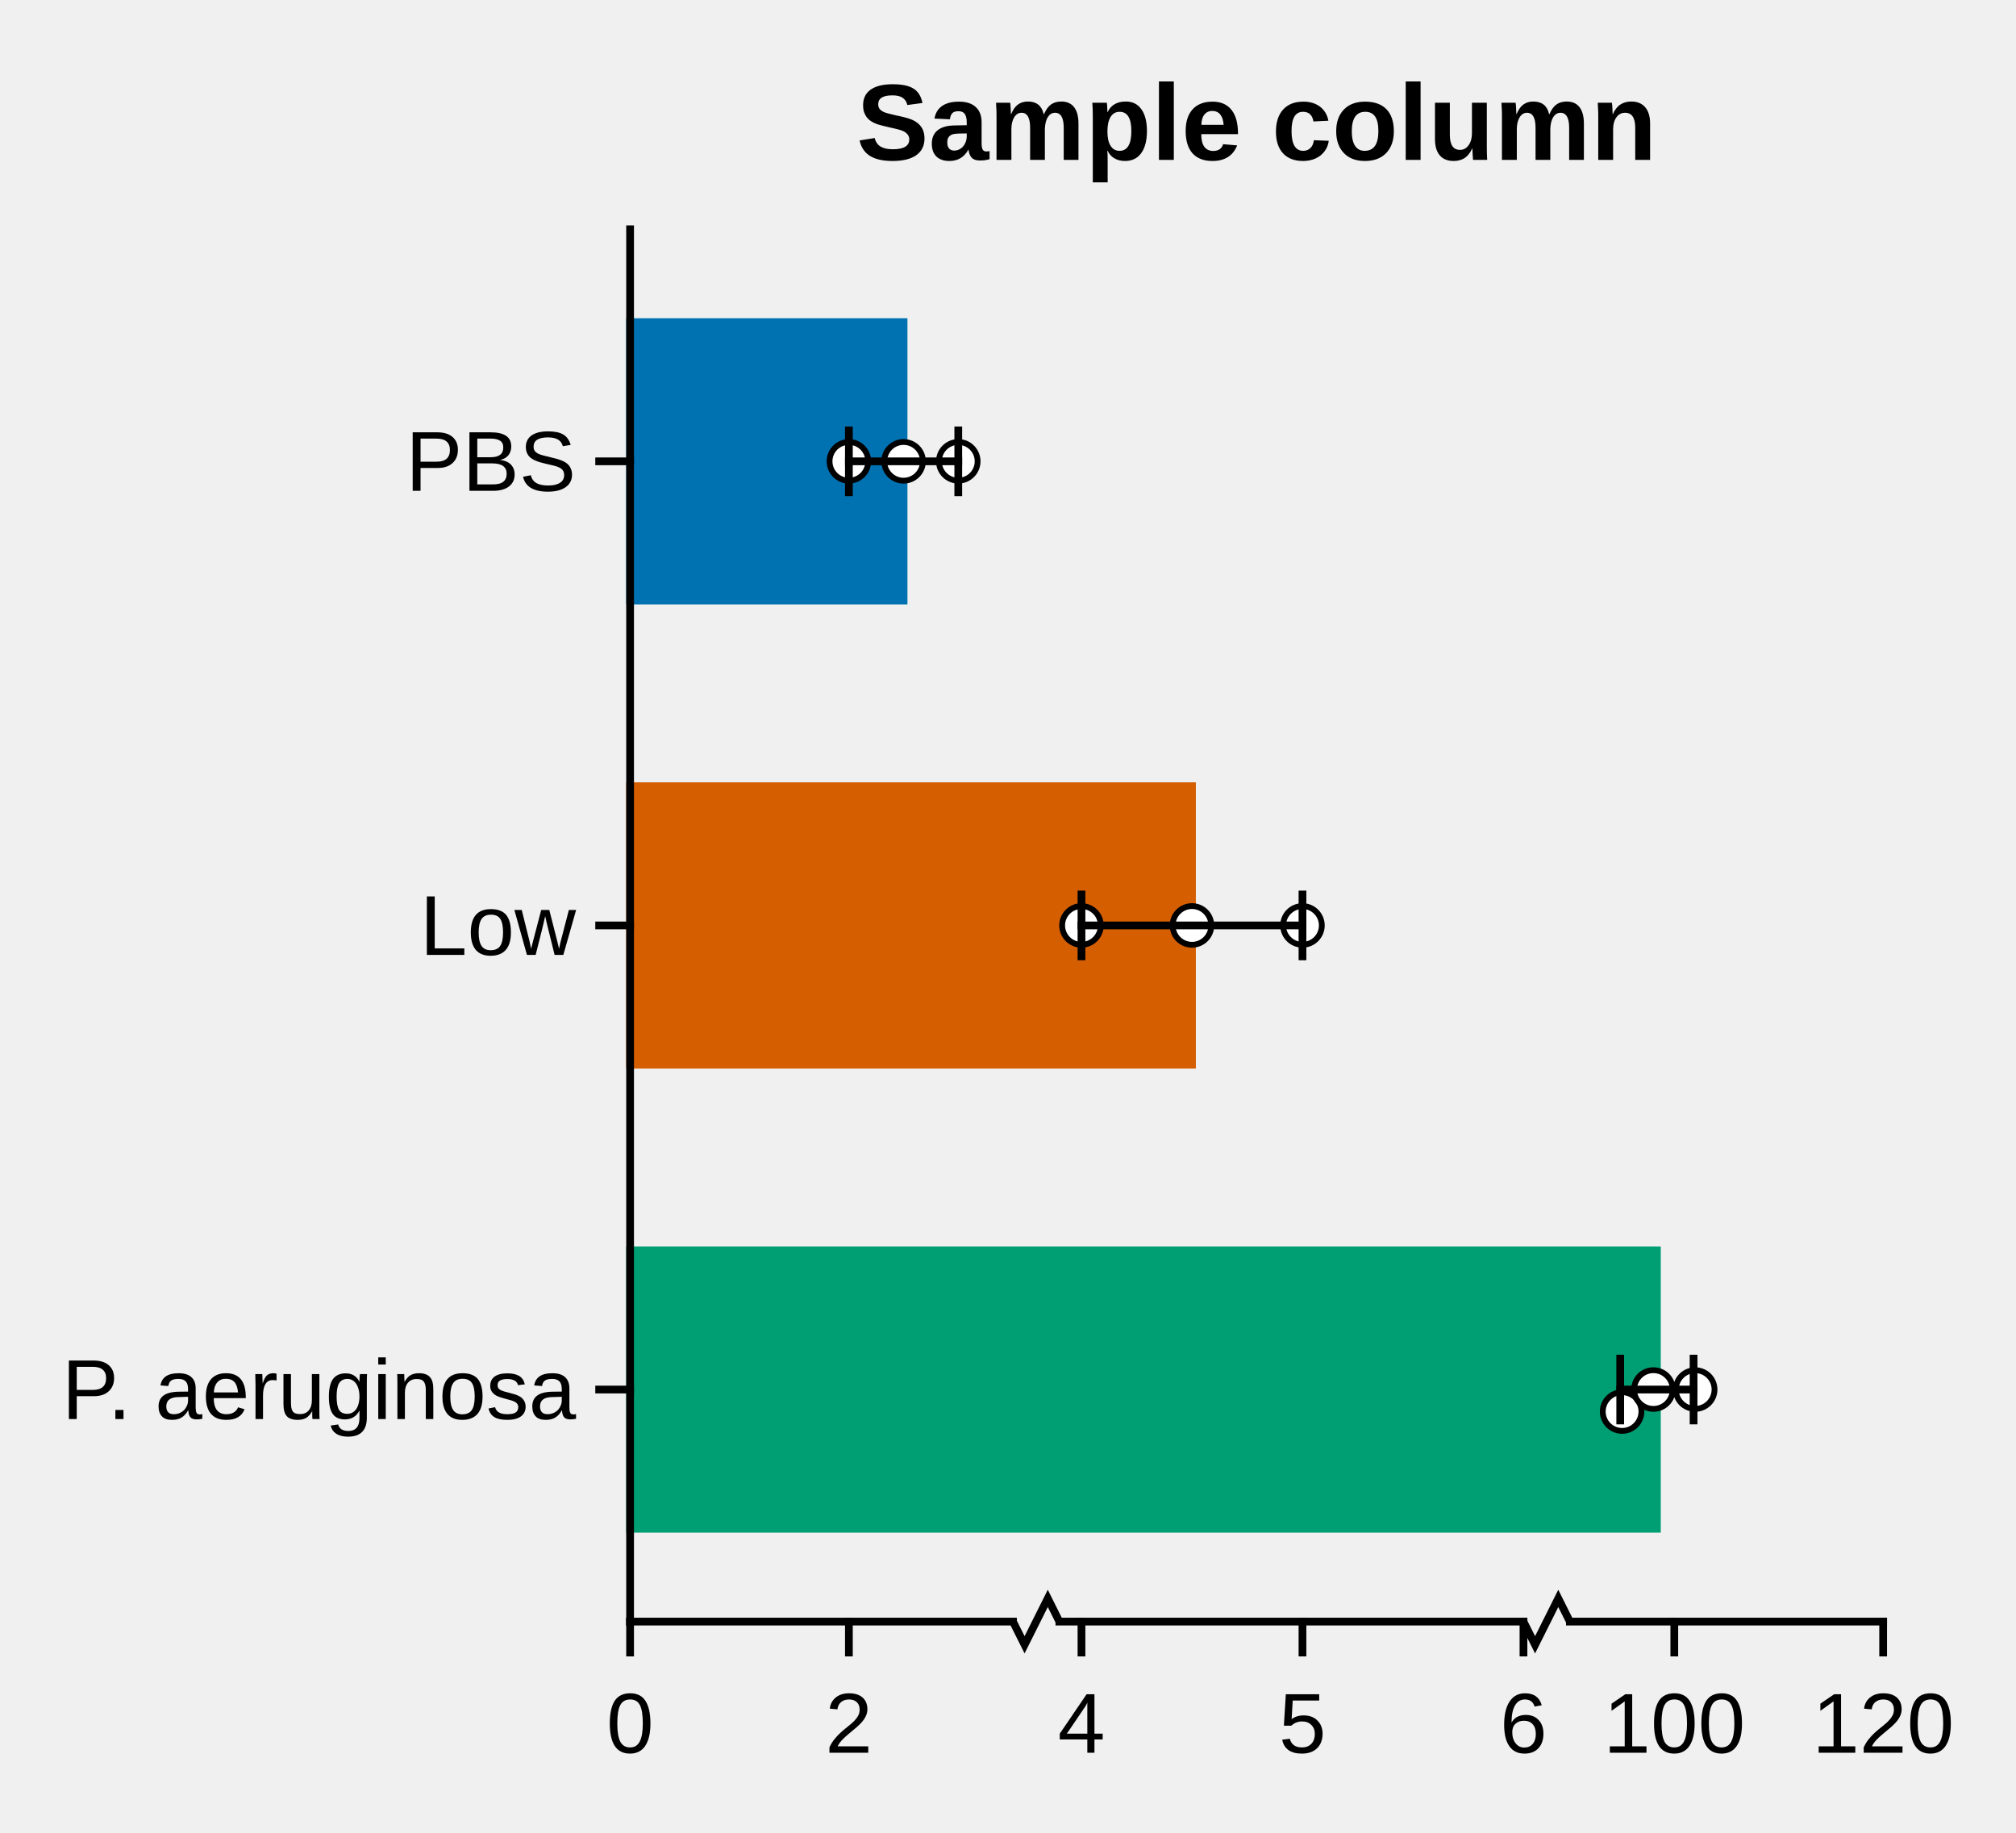
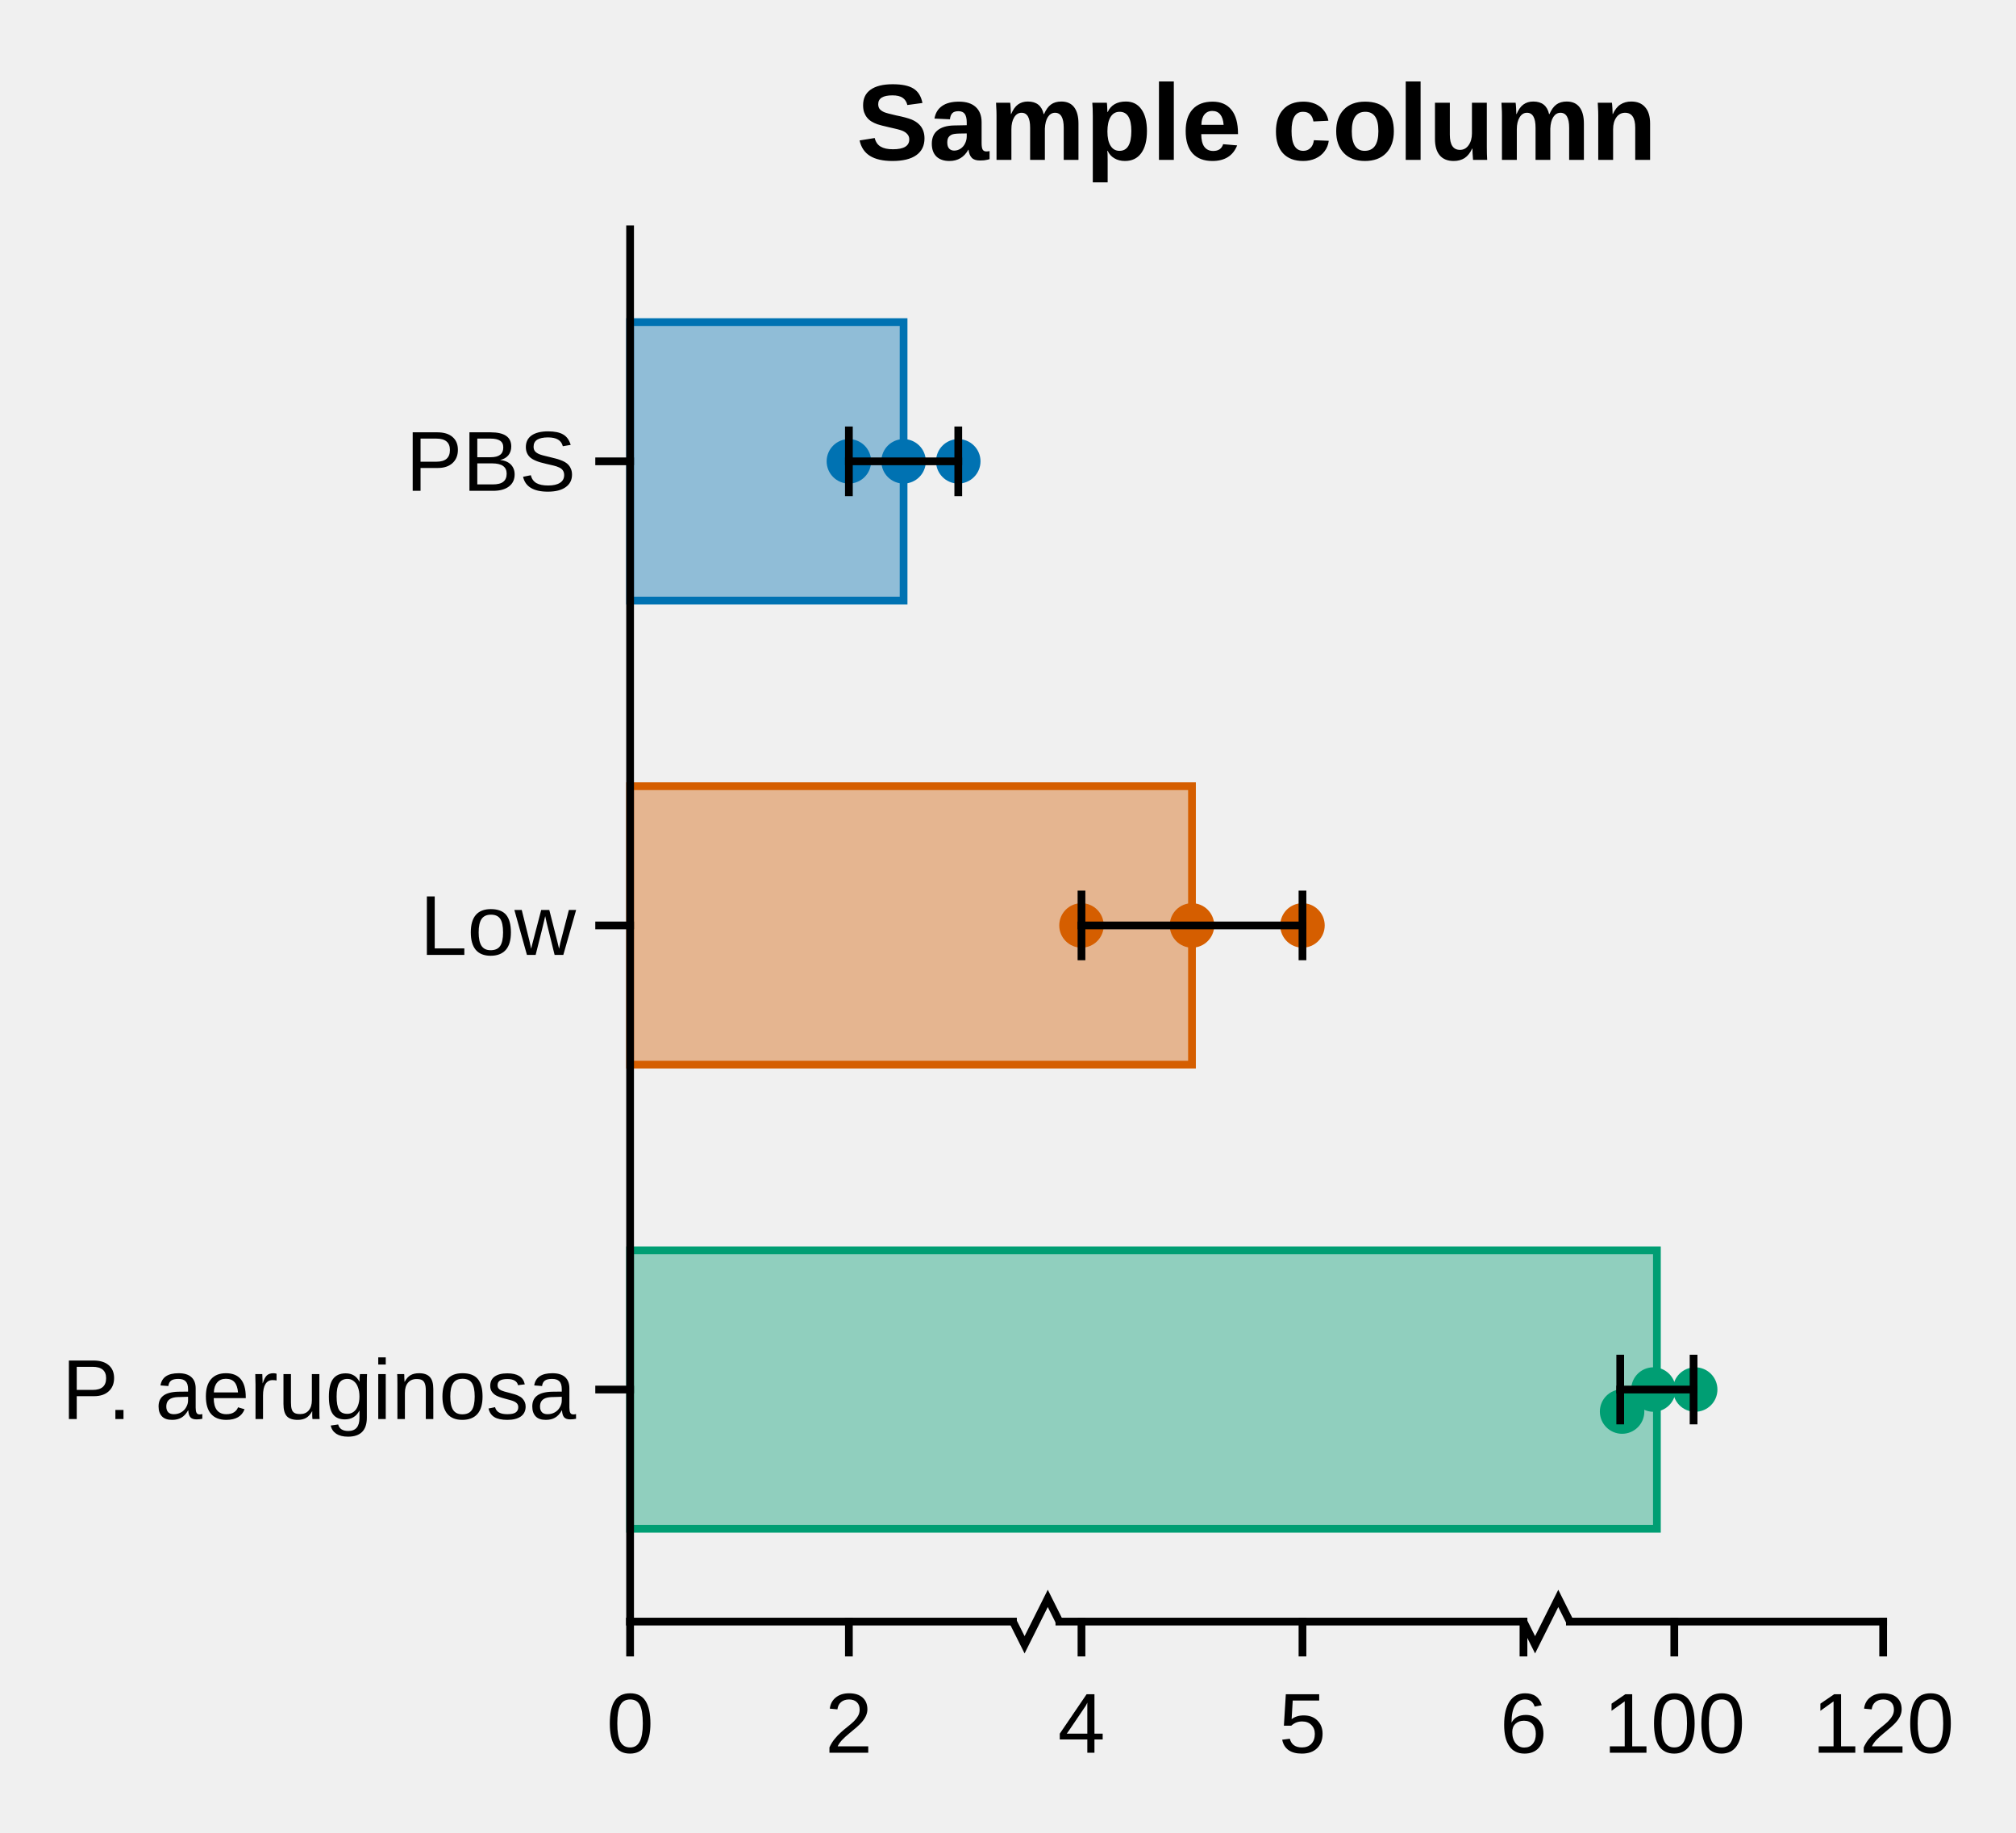
<svg xmlns="http://www.w3.org/2000/svg" width="260.638pt" height="236.93pt" viewBox="0 0 260.638 236.93">
  <g data-id="graph">
    <g data-id="title">
      <text fill="#000000" xml:space="preserve">
        <tspan x="110.728" y="20.674" font-family="'PS Liberation Sans', 'Liberation Sans', Arial, Helvetica, sans-serif" font-size="14" font-weight="bold">Sample column</tspan>
      </text>
    </g>
    <g data-id="series">
      <g data-id="layer/bars">
        <g data-id="series/a/bar">
-           <rect x="81.462" y="41.641" width="35.357" height="36" fill="#0072b2" stroke="#0072b2" stroke-width="1" />
+           <rect x="81.462" y="41.641" width="35.357" height="36" fill="#0072b2" fill-opacity="0.4" stroke="#0072b2" stroke-width="1" />
        </g>
        <g data-id="series/b/bar">
-           <rect x="81.462" y="101.641" width="72.643" height="36" fill="#d55e00" stroke="#d55e00" stroke-width="1" />
+           <rect x="81.462" y="101.641" width="72.643" height="36" fill="#d55e00" fill-opacity="0.4" stroke="#d55e00" stroke-width="1" />
        </g>
        <g data-id="series/c/bar">
-           <rect x="81.462" y="161.641" width="132.75" height="36" fill="#009e73" stroke="#009e73" stroke-width="1" />
+           <rect x="81.462" y="161.641" width="132.75" height="36" fill="#009e73" fill-opacity="0.4" stroke="#009e73" stroke-width="1" />
        </g>
      </g>
      <g data-id="layer/points">
        <g data-id="series/a/point/0">
-           <path d="M107.248,59.641a2.5,2.5 0 1,0 5,0a2.5,2.5 0 1,0 -5,0Z" fill="#ffffff" stroke="#000000" stroke-width="0.75" />
+           <path d="M107.248,59.641a2.5,2.5 0 1,0 5,0a2.5,2.5 0 1,0 -5,0Z" fill="#0072b2" stroke="#0072b2" stroke-width="0.75" />
        </g>
        <g data-id="series/a/point/1">
-           <path d="M121.39,59.641a2.5,2.5 0 1,0 5,0a2.5,2.5 0 1,0 -5,0Z" fill="#ffffff" stroke="#000000" stroke-width="0.75" />
+           <path d="M121.39,59.641a2.5,2.5 0 1,0 5,0a2.5,2.5 0 1,0 -5,0Z" fill="#0072b2" stroke="#0072b2" stroke-width="0.75" />
        </g>
        <g data-id="series/a/point/2">
-           <path d="M114.319,59.641a2.5,2.5 0 1,0 5,0a2.5,2.5 0 1,0 -5,0Z" fill="#ffffff" stroke="#000000" stroke-width="0.75" />
+           <path d="M114.319,59.641a2.5,2.5 0 1,0 5,0a2.5,2.5 0 1,0 -5,0Z" fill="#0072b2" stroke="#0072b2" stroke-width="0.75" />
        </g>
        <g data-id="series/b/point/0">
-           <path d="M137.319,119.641a2.5,2.5 0 1,0 5,0a2.5,2.5 0 1,0 -5,0Z" fill="#ffffff" stroke="#000000" stroke-width="0.75" />
+           <path d="M137.319,119.641a2.5,2.5 0 1,0 5,0a2.5,2.5 0 1,0 -5,0Z" fill="#d55e00" stroke="#d55e00" stroke-width="0.75" />
        </g>
        <g data-id="series/b/point/1">
-           <path d="M165.89,119.641a2.5,2.5 0 1,0 5,0a2.5,2.5 0 1,0 -5,0Z" fill="#ffffff" stroke="#000000" stroke-width="0.75" />
+           <path d="M165.89,119.641a2.5,2.5 0 1,0 5,0a2.5,2.5 0 1,0 -5,0Z" fill="#d55e00" stroke="#d55e00" stroke-width="0.75" />
        </g>
        <g data-id="series/b/point/2">
-           <path d="M151.605,119.641a2.5,2.5 0 1,0 5,0a2.5,2.5 0 1,0 -5,0Z" fill="#ffffff" stroke="#000000" stroke-width="0.75" />
+           <path d="M151.605,119.641a2.5,2.5 0 1,0 5,0a2.5,2.5 0 1,0 -5,0Z" fill="#d55e00" stroke="#d55e00" stroke-width="0.75" />
        </g>
        <g data-id="series/c/point/0">
-           <path d="M207.212,182.487a2.5,2.5 0 1,0 5,0a2.5,2.5 0 1,0 -5,0Z" fill="#ffffff" stroke="#000000" stroke-width="0.75" />
+           <path d="M207.212,182.487a2.5,2.5 0 1,0 5,0a2.5,2.5 0 1,0 -5,0Z" fill="#009e73" stroke="#009e73" stroke-width="0.75" />
        </g>
        <g data-id="series/c/point/1">
-           <path d="M216.662,179.641a2.5,2.5 0 1,0 5,0a2.5,2.5 0 1,0 -5,0Z" fill="#ffffff" stroke="#000000" stroke-width="0.75" />
+           <path d="M216.662,179.641a2.5,2.5 0 1,0 5,0a2.5,2.5 0 1,0 -5,0Z" fill="#009e73" stroke="#009e73" stroke-width="0.75" />
        </g>
        <g data-id="series/c/point/2">
-           <path d="M211.262,179.641a2.5,2.5 0 1,0 5,0a2.5,2.5 0 1,0 -5,0Z" fill="#ffffff" stroke="#000000" stroke-width="0.75" />
+           <path d="M211.262,179.641a2.5,2.5 0 1,0 5,0a2.5,2.5 0 1,0 -5,0Z" fill="#009e73" stroke="#009e73" stroke-width="0.75" />
        </g>
      </g>
      <g data-id="layer/error">
        <g data-id="series/a/error">
          <g data-id="series/a/error/0">
            <line x1="123.89" y1="59.641" x2="109.748" y2="59.641" stroke="#000000" stroke-width="1" stroke-linecap="square" />
          </g>
          <g data-id="series/a/error/1">
            <line x1="123.89" y1="55.641" x2="123.89" y2="63.641" stroke="#000000" stroke-width="1" stroke-linecap="square" />
          </g>
          <g data-id="series/a/error/2">
            <line x1="109.748" y1="55.641" x2="109.748" y2="63.641" stroke="#000000" stroke-width="1" stroke-linecap="square" />
          </g>
        </g>
        <g data-id="series/b/error">
          <g data-id="series/b/error/0">
            <line x1="168.39" y1="119.641" x2="139.819" y2="119.641" stroke="#000000" stroke-width="1" stroke-linecap="square" />
          </g>
          <g data-id="series/b/error/1">
            <line x1="168.39" y1="115.641" x2="168.39" y2="123.641" stroke="#000000" stroke-width="1" stroke-linecap="square" />
          </g>
          <g data-id="series/b/error/2">
            <line x1="139.819" y1="115.641" x2="139.819" y2="123.641" stroke="#000000" stroke-width="1" stroke-linecap="square" />
          </g>
        </g>
        <g data-id="series/c/error">
          <g data-id="series/c/error/0">
            <line x1="218.953" y1="179.641" x2="209.471" y2="179.641" stroke="#000000" stroke-width="1" stroke-linecap="square" />
          </g>
          <g data-id="series/c/error/1">
            <line x1="218.953" y1="175.641" x2="218.953" y2="183.641" stroke="#000000" stroke-width="1" stroke-linecap="square" />
          </g>
          <g data-id="series/c/error/2">
            <line x1="209.471" y1="175.641" x2="209.471" y2="183.641" stroke="#000000" stroke-width="1" stroke-linecap="square" />
          </g>
        </g>
      </g>
    </g>
    <g data-id="axis/x">
      <g data-id="axis/x/line">
        <line x1="81.462" y1="209.641" x2="81.462" y2="29.641" stroke="#000000" stroke-width="1" stroke-linecap="square" />
      </g>
      <g data-id="axis/x/tick/0">
        <line x1="81.462" y1="59.641" x2="77.462" y2="59.641" stroke="#000000" stroke-width="1" stroke-linecap="square" />
      </g>
      <g data-id="axis/x/tickLabel/0">
        <text fill="#000000" xml:space="preserve">
          <tspan x="52.451" y="63.454" font-family="'PS Liberation Sans', 'Liberation Sans', Arial, Helvetica, sans-serif" font-size="11">PBS</tspan>
        </text>
      </g>
      <g data-id="axis/x/tick/1">
        <line x1="81.462" y1="119.641" x2="77.462" y2="119.641" stroke="#000000" stroke-width="1" stroke-linecap="square" />
      </g>
      <g data-id="axis/x/tickLabel/1">
        <text fill="#000000" xml:space="preserve">
          <tspan x="54.283" y="123.454" font-family="'PS Liberation Sans', 'Liberation Sans', Arial, Helvetica, sans-serif" font-size="11">Low</tspan>
        </text>
      </g>
      <g data-id="axis/x/tick/2">
        <line x1="81.462" y1="179.641" x2="77.462" y2="179.641" stroke="#000000" stroke-width="1" stroke-linecap="square" />
      </g>
      <g data-id="axis/x/tickLabel/2">
        <text fill="#000000" xml:space="preserve">
          <tspan x="8" y="183.454" font-family="'PS Liberation Sans', 'Liberation Sans', Arial, Helvetica, sans-serif" font-size="11">P. aeruginosa</tspan>
        </text>
      </g>
    </g>
    <g data-id="axis/y">
      <g data-id="axis/y/line">
        <g data-id="axis/y/line/0">
          <line x1="81.462" y1="209.641" x2="130.962" y2="209.641" stroke="#000000" stroke-width="1" stroke-linecap="square" />
        </g>
        <g data-id="axis/y/line/1">
          <line x1="136.962" y1="209.641" x2="196.962" y2="209.641" stroke="#000000" stroke-width="1" stroke-linecap="square" />
        </g>
        <g data-id="axis/y/line/2">
          <line x1="202.962" y1="209.641" x2="243.462" y2="209.641" stroke="#000000" stroke-width="1" stroke-linecap="square" />
        </g>
      </g>
      <g data-id="axis/y/tick/0">
        <line x1="81.462" y1="209.641" x2="81.462" y2="213.641" stroke="#000000" stroke-width="1" stroke-linecap="square" />
      </g>
      <g data-id="axis/y/tickLabel/0">
        <text fill="#000000" xml:space="preserve">
          <tspan x="78.403" y="226.599" font-family="'PS Liberation Sans', 'Liberation Sans', Arial, Helvetica, sans-serif" font-size="11">0</tspan>
        </text>
      </g>
      <g data-id="axis/y/tick/1">
        <line x1="109.748" y1="209.641" x2="109.748" y2="213.641" stroke="#000000" stroke-width="1" stroke-linecap="square" />
      </g>
      <g data-id="axis/y/tickLabel/1">
        <text fill="#000000" xml:space="preserve">
          <tspan x="106.689" y="226.599" font-family="'PS Liberation Sans', 'Liberation Sans', Arial, Helvetica, sans-serif" font-size="11">2</tspan>
        </text>
      </g>
      <g data-id="axis/y/tick/2">
        <line x1="139.819" y1="209.641" x2="139.819" y2="213.641" stroke="#000000" stroke-width="1" stroke-linecap="square" />
      </g>
      <g data-id="axis/y/tickLabel/2">
        <text fill="#000000" xml:space="preserve">
          <tspan x="136.76" y="226.599" font-family="'PS Liberation Sans', 'Liberation Sans', Arial, Helvetica, sans-serif" font-size="11">4</tspan>
        </text>
      </g>
      <g data-id="axis/y/tick/3">
        <line x1="168.39" y1="209.641" x2="168.39" y2="213.641" stroke="#000000" stroke-width="1" stroke-linecap="square" />
      </g>
      <g data-id="axis/y/tickLabel/3">
        <text fill="#000000" xml:space="preserve">
          <tspan x="165.332" y="226.599" font-family="'PS Liberation Sans', 'Liberation Sans', Arial, Helvetica, sans-serif" font-size="11">5</tspan>
        </text>
      </g>
      <g data-id="axis/y/tick/4">
        <line x1="196.962" y1="209.641" x2="196.962" y2="213.641" stroke="#000000" stroke-width="1" stroke-linecap="square" />
      </g>
      <g data-id="axis/y/tickLabel/4">
        <text fill="#000000" xml:space="preserve">
          <tspan x="193.903" y="226.599" font-family="'PS Liberation Sans', 'Liberation Sans', Arial, Helvetica, sans-serif" font-size="11">6</tspan>
        </text>
      </g>
      <g data-id="axis/y/tick/5">
        <line x1="216.462" y1="209.641" x2="216.462" y2="213.641" stroke="#000000" stroke-width="1" stroke-linecap="square" />
      </g>
      <g data-id="axis/y/tickLabel/5">
        <text fill="#000000" xml:space="preserve">
          <tspan x="207.285" y="226.599" font-family="'PS Liberation Sans', 'Liberation Sans', Arial, Helvetica, sans-serif" font-size="11">100</tspan>
        </text>
      </g>
      <g data-id="axis/y/tick/6">
        <line x1="243.462" y1="209.641" x2="243.462" y2="213.641" stroke="#000000" stroke-width="1" stroke-linecap="square" />
      </g>
      <g data-id="axis/y/tickLabel/6">
        <text fill="#000000" xml:space="preserve">
          <tspan x="234.285" y="226.599" font-family="'PS Liberation Sans', 'Liberation Sans', Arial, Helvetica, sans-serif" font-size="11">120</tspan>
        </text>
      </g>
      <g data-id="axis/y/break/0">
        <polyline points="130.962,209.641 132.462,212.641 135.462,206.641 136.962,209.641" fill="none" stroke="#000000" stroke-width="1" stroke-linejoin="miter" />
      </g>
      <g data-id="axis/y/break/1">
        <polyline points="196.962,209.641 198.462,212.641 201.462,206.641 202.962,209.641" fill="none" stroke="#000000" stroke-width="1" stroke-linejoin="miter" />
      </g>
    </g>
  </g>
</svg>
